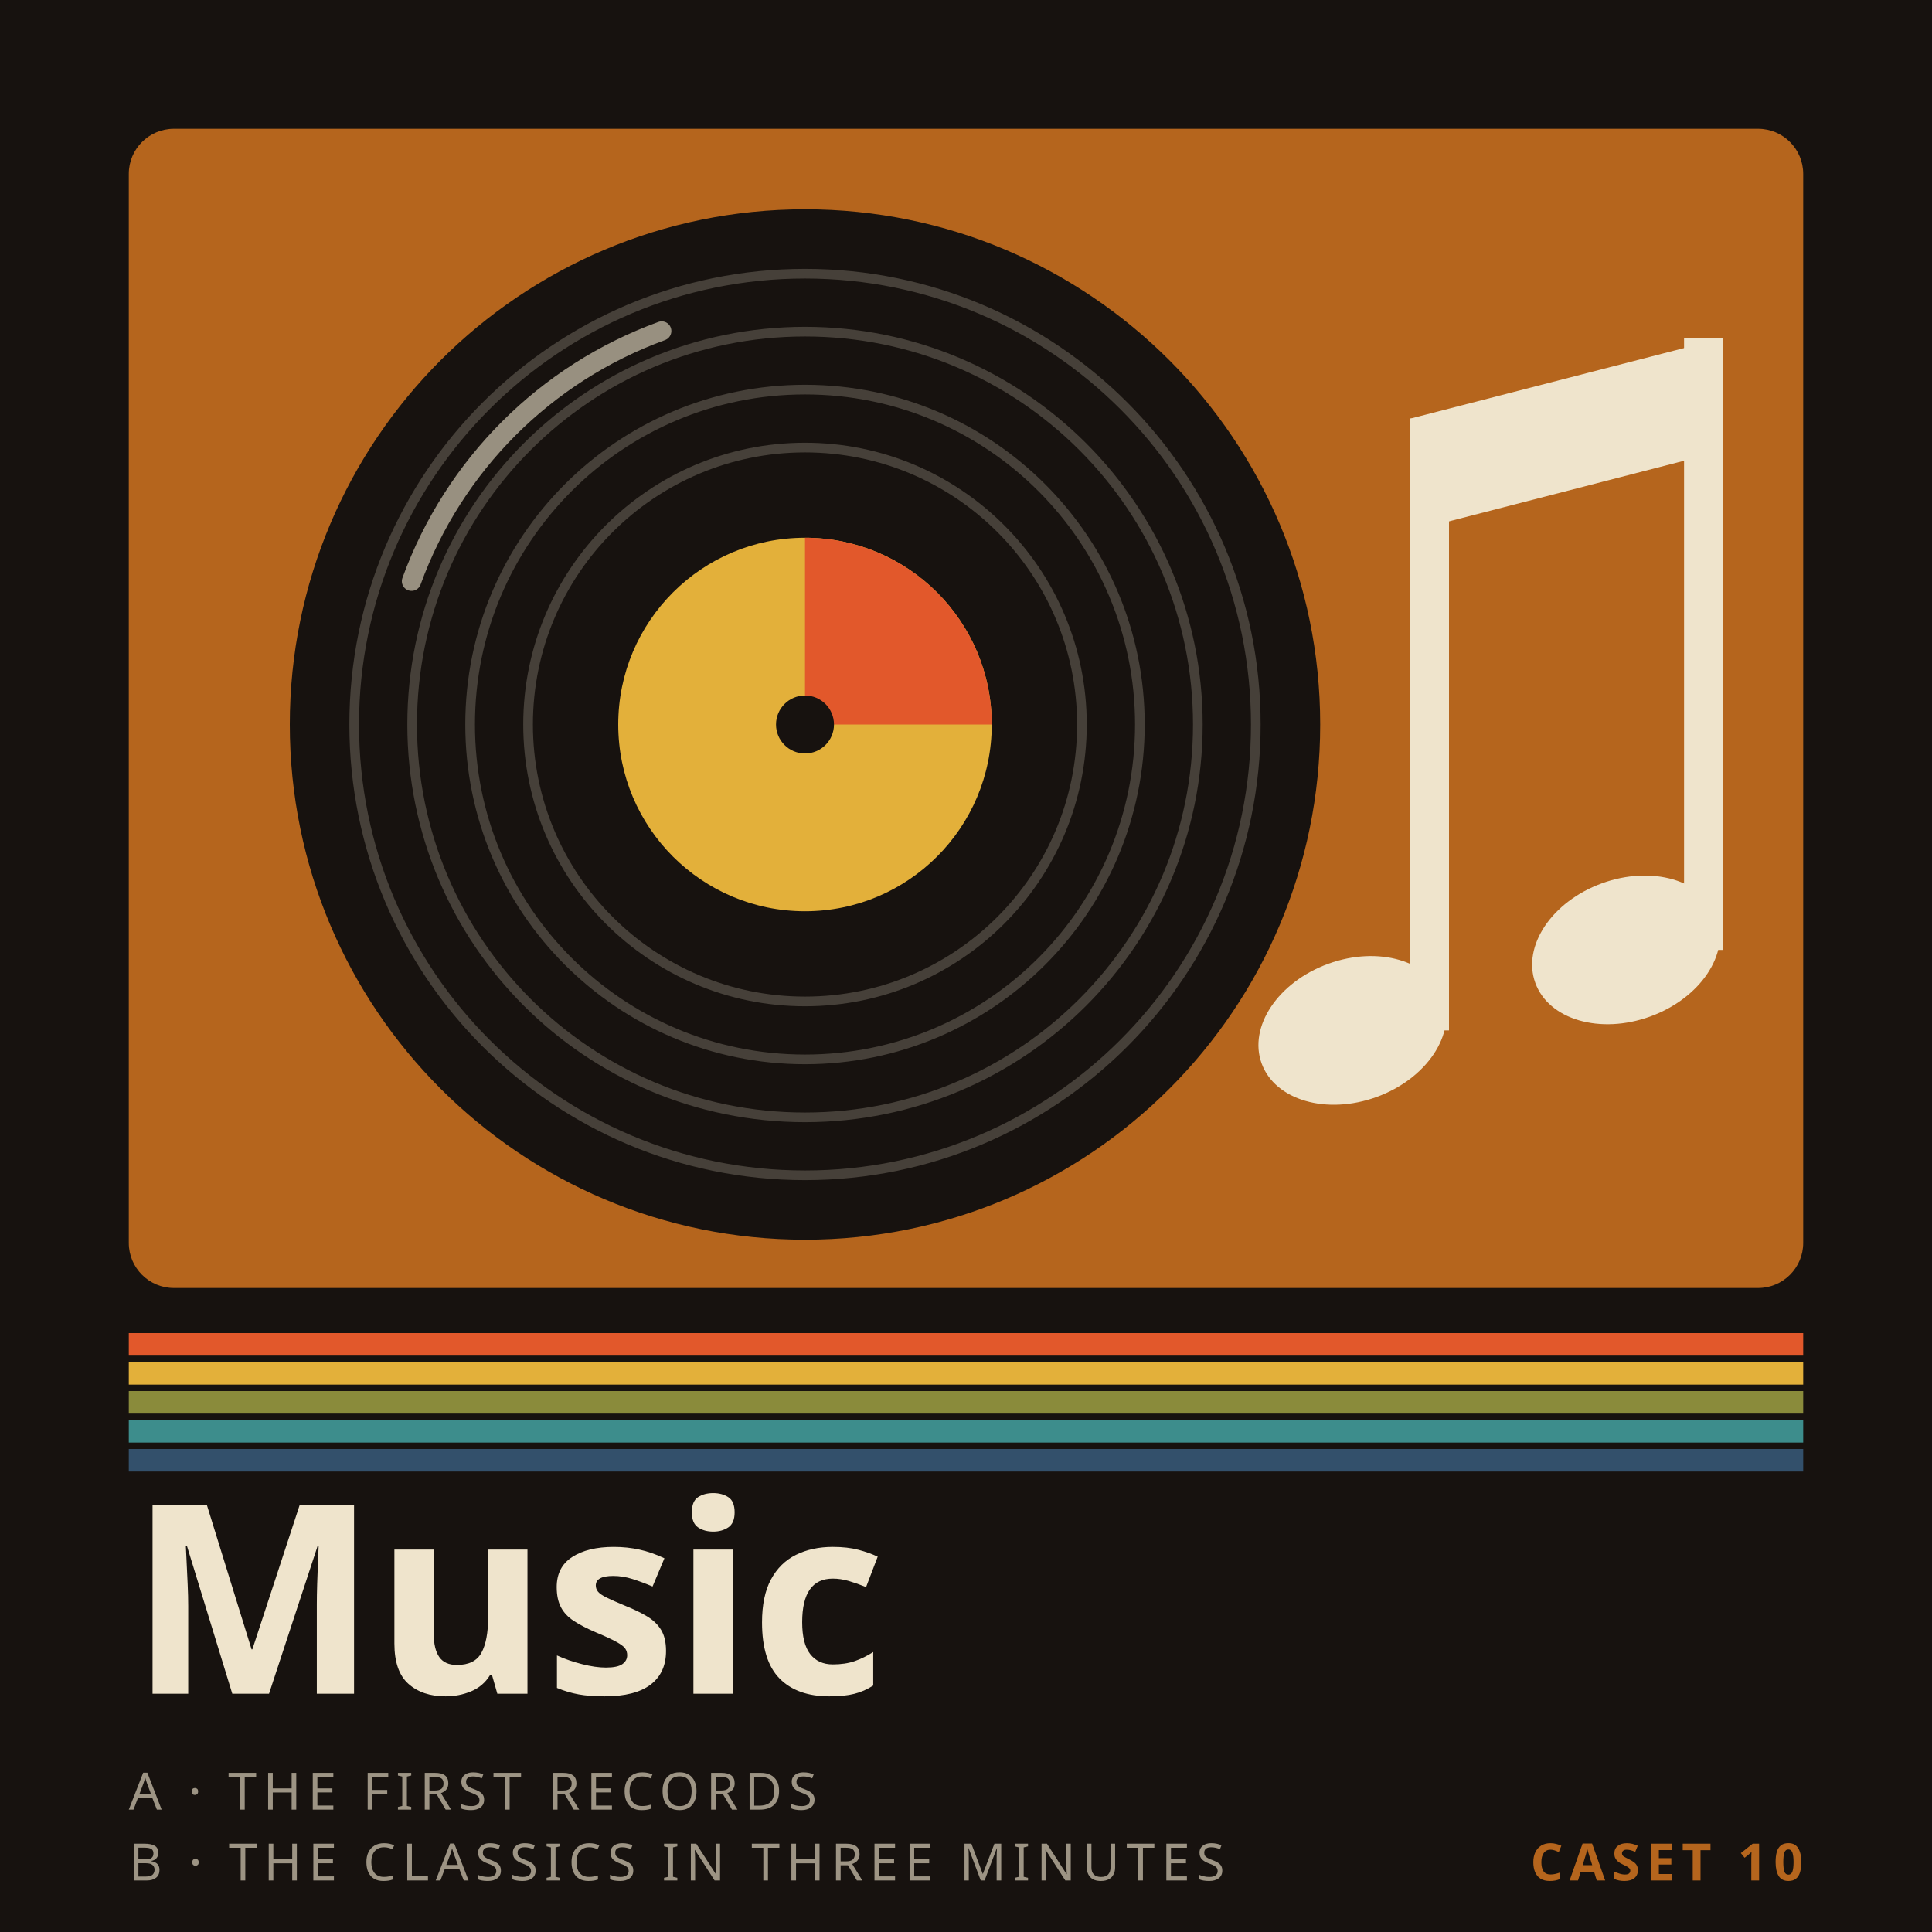
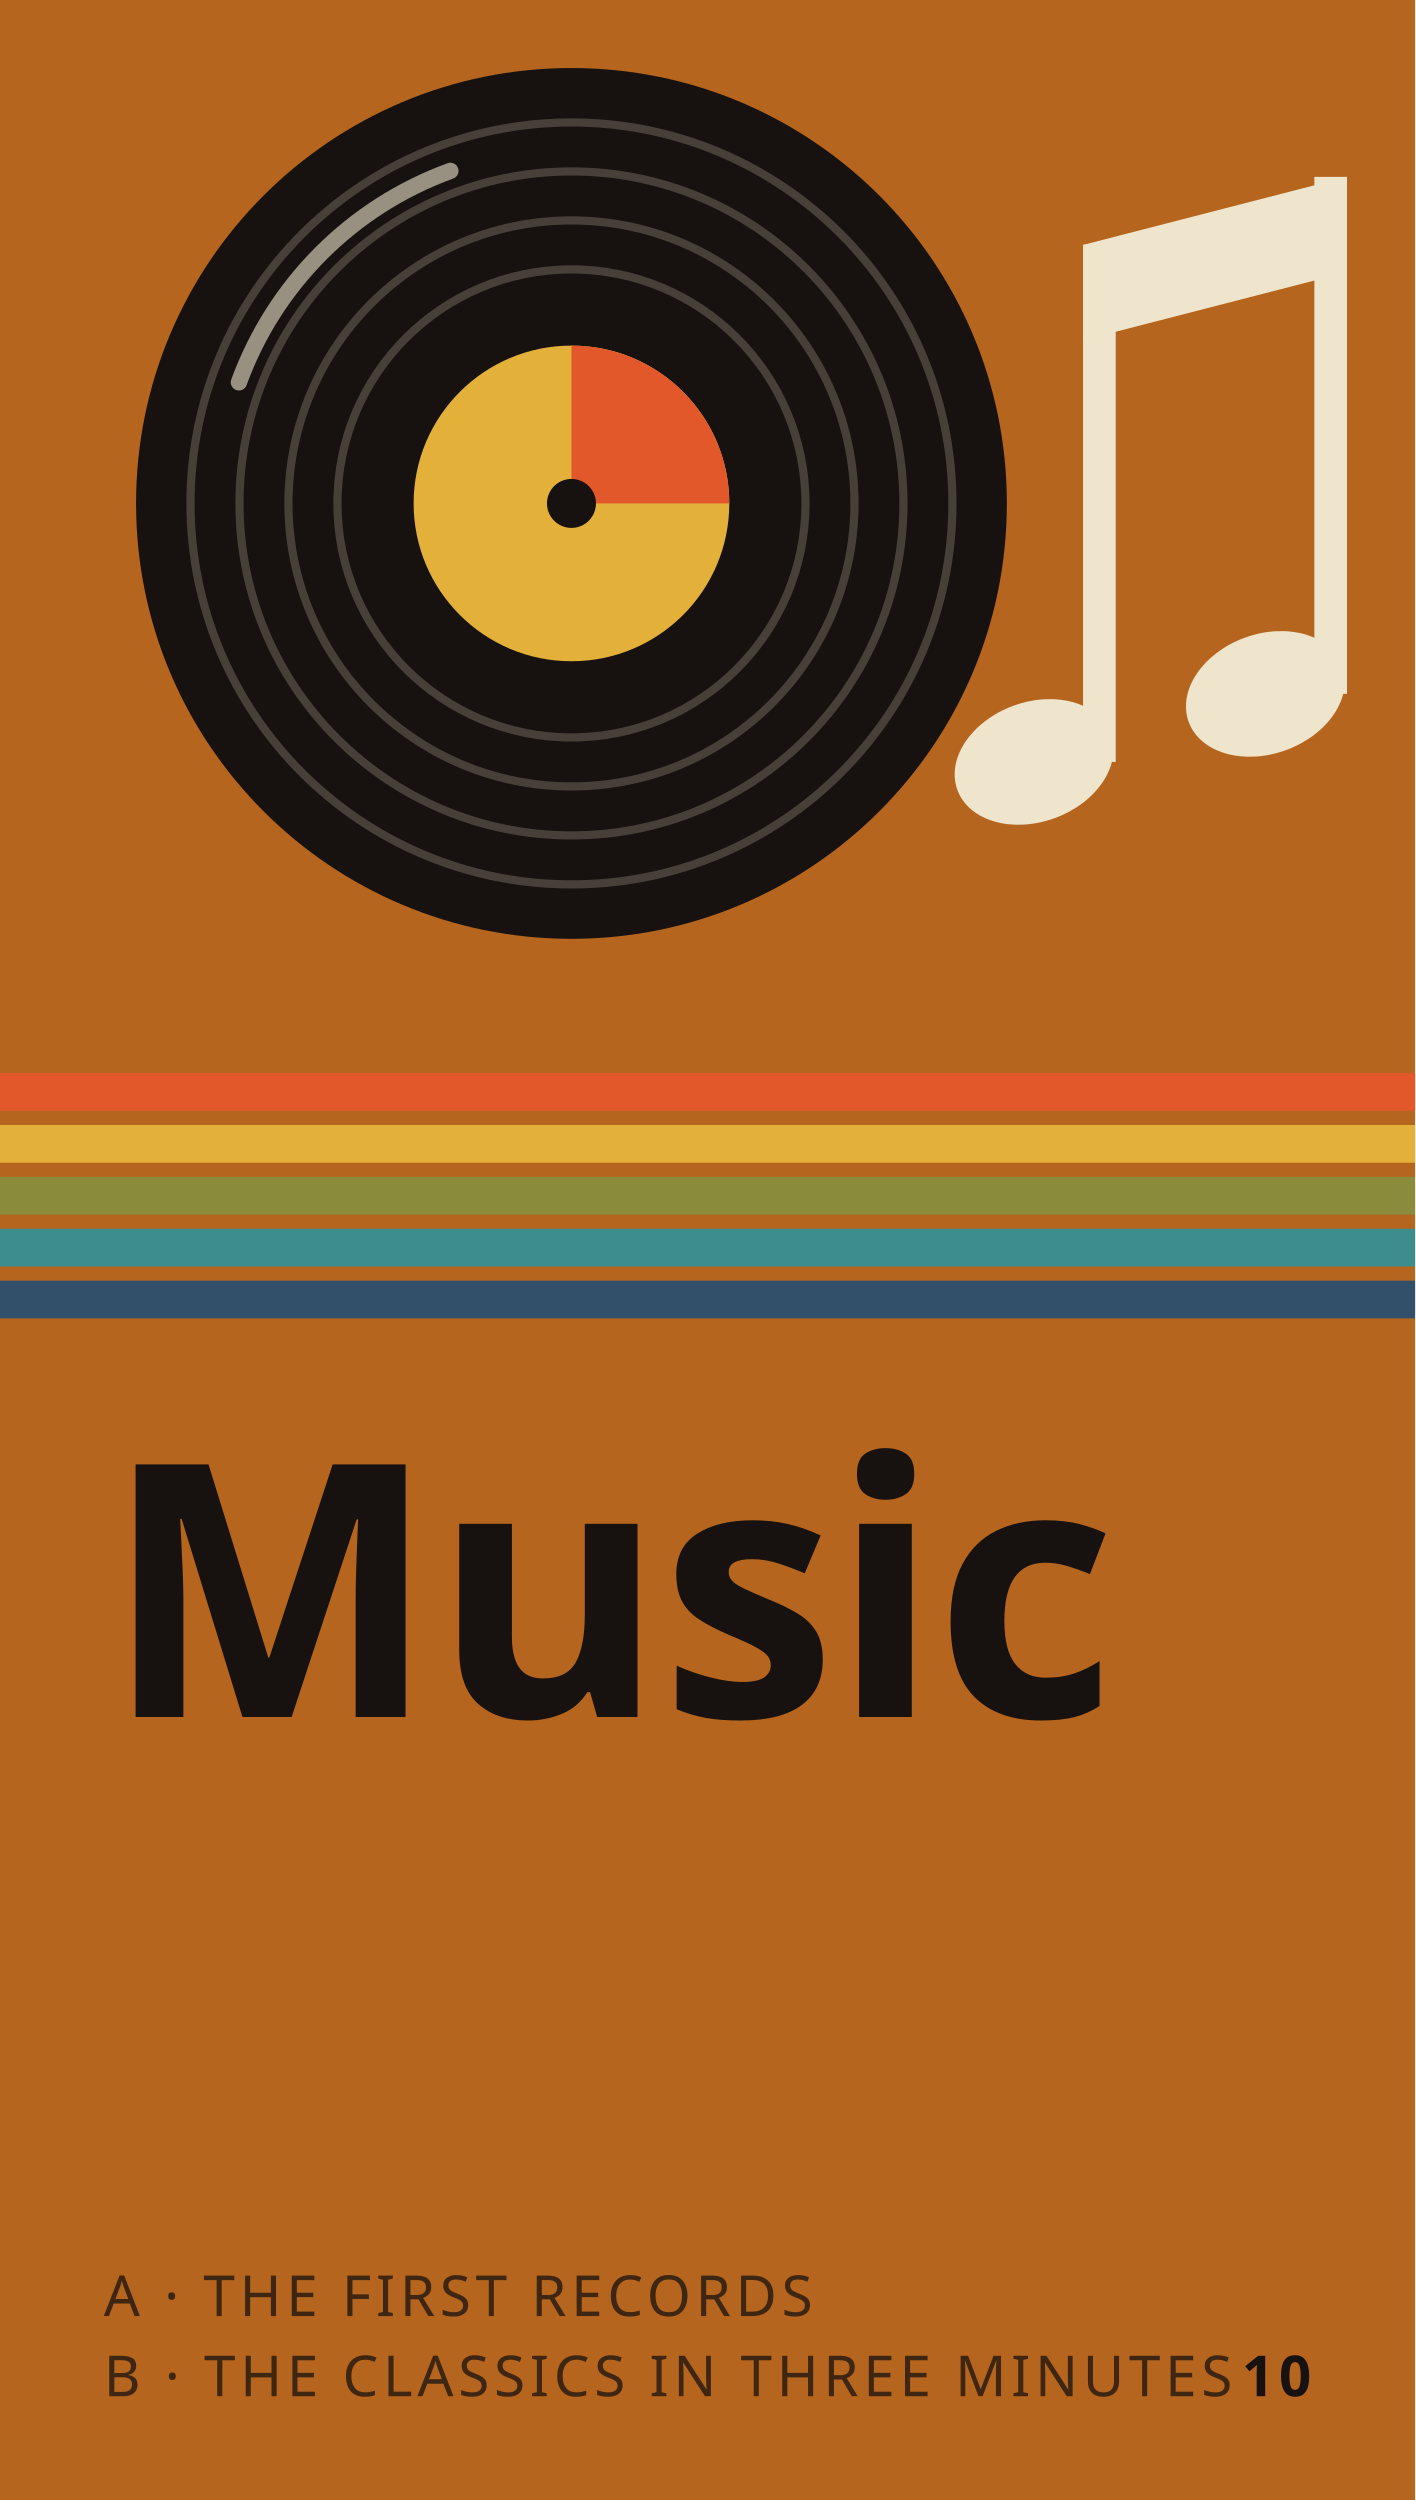
- <svg xmlns="http://www.w3.org/2000/svg" viewBox="0 0 600 600" width="600" height="600">
-   <rect width="600" height="600" fill="#17120f" />
-   <clipPath id="panel">
-     <rect x="40" y="40" width="520" height="360" rx="14" />
+ <svg xmlns="http://www.w3.org/2000/svg" viewBox="0 0 600 1060" width="600" height="1060">
+   <rect width="600" height="1060" fill="#b5651d" />
+   <clipPath id="band">
+     <rect width="600" height="415" />
  </clipPath>
-   <rect x="40" y="40" width="520" height="360" rx="14" fill="#b5651d" />
-   <g clip-path="url(#panel)">
-     <circle cx="250" cy="225" r="160" fill="#17120f" />
-     <circle cx="250" cy="225" r="140" fill="none" stroke="#efe4cc" stroke-opacity=".22" stroke-width="3" />
-     <circle cx="250" cy="225" r="122" fill="none" stroke="#efe4cc" stroke-opacity=".22" stroke-width="3" />
-     <circle cx="250" cy="225" r="104" fill="none" stroke="#efe4cc" stroke-opacity=".22" stroke-width="3" />
-     <circle cx="250" cy="225" r="86" fill="none" stroke="#efe4cc" stroke-opacity=".22" stroke-width="3" />
-     <path d="M127.8 180.5A130 130 0 0 1 205.5 102.8" fill="none" stroke="#efe4cc" stroke-opacity=".6" stroke-width="6" stroke-linecap="round" />
-     <circle cx="250" cy="225" r="58" fill="#e3b03a" />
-     <path d="M250 167A58 58 0 0 1 308 225H250Z" fill="#e2582b" />
-     <circle cx="250" cy="225" r="9" fill="#17120f" />
-     <g fill="#efe4cc">
-       <ellipse cx="420" cy="320" rx="30" ry="22" transform="rotate(-20 420 320)" />
-       <ellipse cx="505" cy="295" rx="30" ry="22" transform="rotate(-20 505 295)" />
-       <rect x="438" y="130" width="12" height="190" />
-       <rect x="523" y="105" width="12" height="190" />
-       <path d="M438 130L535 105V140L438 165Z" />
+   <g clip-path="url(#band)">
+     <g transform="scale(1.1538) translate(-40 -40)">
+       <circle cx="250" cy="225" r="160" fill="#17120f" />
+       <circle cx="250" cy="225" r="140" fill="none" stroke="#efe4cc" stroke-opacity=".22" stroke-width="3" />
+       <circle cx="250" cy="225" r="122" fill="none" stroke="#efe4cc" stroke-opacity=".22" stroke-width="3" />
+       <circle cx="250" cy="225" r="104" fill="none" stroke="#efe4cc" stroke-opacity=".22" stroke-width="3" />
+       <circle cx="250" cy="225" r="86" fill="none" stroke="#efe4cc" stroke-opacity=".22" stroke-width="3" />
+       <path d="M127.8 180.5A130 130 0 0 1 205.5 102.8" fill="none" stroke="#efe4cc" stroke-opacity=".6" stroke-width="6" stroke-linecap="round" />
+       <circle cx="250" cy="225" r="58" fill="#e3b03a" />
+       <path d="M250 167A58 58 0 0 1 308 225H250Z" fill="#e2582b" />
+       <circle cx="250" cy="225" r="9" fill="#17120f" />
+       <g fill="#efe4cc">
+         <ellipse cx="420" cy="320" rx="30" ry="22" transform="rotate(-20 420 320)" />
+         <ellipse cx="505" cy="295" rx="30" ry="22" transform="rotate(-20 505 295)" />
+         <rect x="438" y="130" width="12" height="190" />
+         <rect x="523" y="105" width="12" height="190" />
+         <path d="M438 130L535 105V140L438 165Z" />
+       </g>
    </g>
  </g>
  <g>
-     <rect x="40" y="414" width="520" height="7" fill="#e2582b" />
-     <rect x="40" y="423" width="520" height="7" fill="#e3b03a" />
-     <rect x="40" y="432" width="520" height="7" fill="#8a8b3b" />
-     <rect x="40" y="441" width="520" height="7" fill="#3d8d8c" />
-     <rect x="40" y="450" width="520" height="7" fill="#33506b" />
+     <rect x="0" y="455" width="600" height="16" fill="#e2582b" />
+     <rect x="0" y="477" width="600" height="16" fill="#e3b03a" />
+     <rect x="0" y="499" width="600" height="16" fill="#8a8b3b" />
+     <rect x="0" y="521" width="600" height="16" fill="#3d8d8c" />
+     <rect x="0" y="543" width="600" height="16" fill="#33506b" />
  </g>
-   <text x="40" y="526" font-family="Futura, 'Century Gothic', 'Avenir Next', 'Trebuchet MS', sans-serif" font-weight="700" font-size="82" fill="#efe4cc" letter-spacing="-1">Music</text>
-   <text font-family="Futura, 'Century Gothic', 'Avenir Next', 'Trebuchet MS', sans-serif" font-weight="500" font-size="16" letter-spacing="2" fill="#efe4cc" fill-opacity=".62">
-     <tspan x="40" y="562">A · THE FIRST RECORDS</tspan>
-     <tspan x="40" y="584">B · THE CLASSICS IN THREE MINUTES</tspan>
+   <text font-family="Futura, 'Century Gothic', 'Avenir Next', 'Trebuchet MS', sans-serif" font-weight="700" font-size="150" fill="#17120f" letter-spacing="-2">
+     <tspan x="44" y="728">Music</tspan>
  </text>
-   <text x="560" y="584" text-anchor="end" font-family="Futura, 'Century Gothic', 'Avenir Next', 'Trebuchet MS', sans-serif" font-weight="700" font-size="16" letter-spacing="2" fill="#b5651d">CASET 10</text>
+   <text font-family="Futura, 'Century Gothic', 'Avenir Next', 'Trebuchet MS', sans-serif" font-weight="500" font-size="24" letter-spacing="2" fill="#17120f" fill-opacity=".75">
+     <tspan x="44" y="982">A · THE FIRST RECORDS</tspan>
+     <tspan x="44" y="1016">B · THE CLASSICS IN THREE MINUTES</tspan>
+   </text>
+   <text x="556" y="1016" text-anchor="end" font-family="Futura, 'Century Gothic', 'Avenir Next', 'Trebuchet MS', sans-serif" font-weight="700" font-size="24" letter-spacing="2" fill="#17120f">10</text>
</svg>
